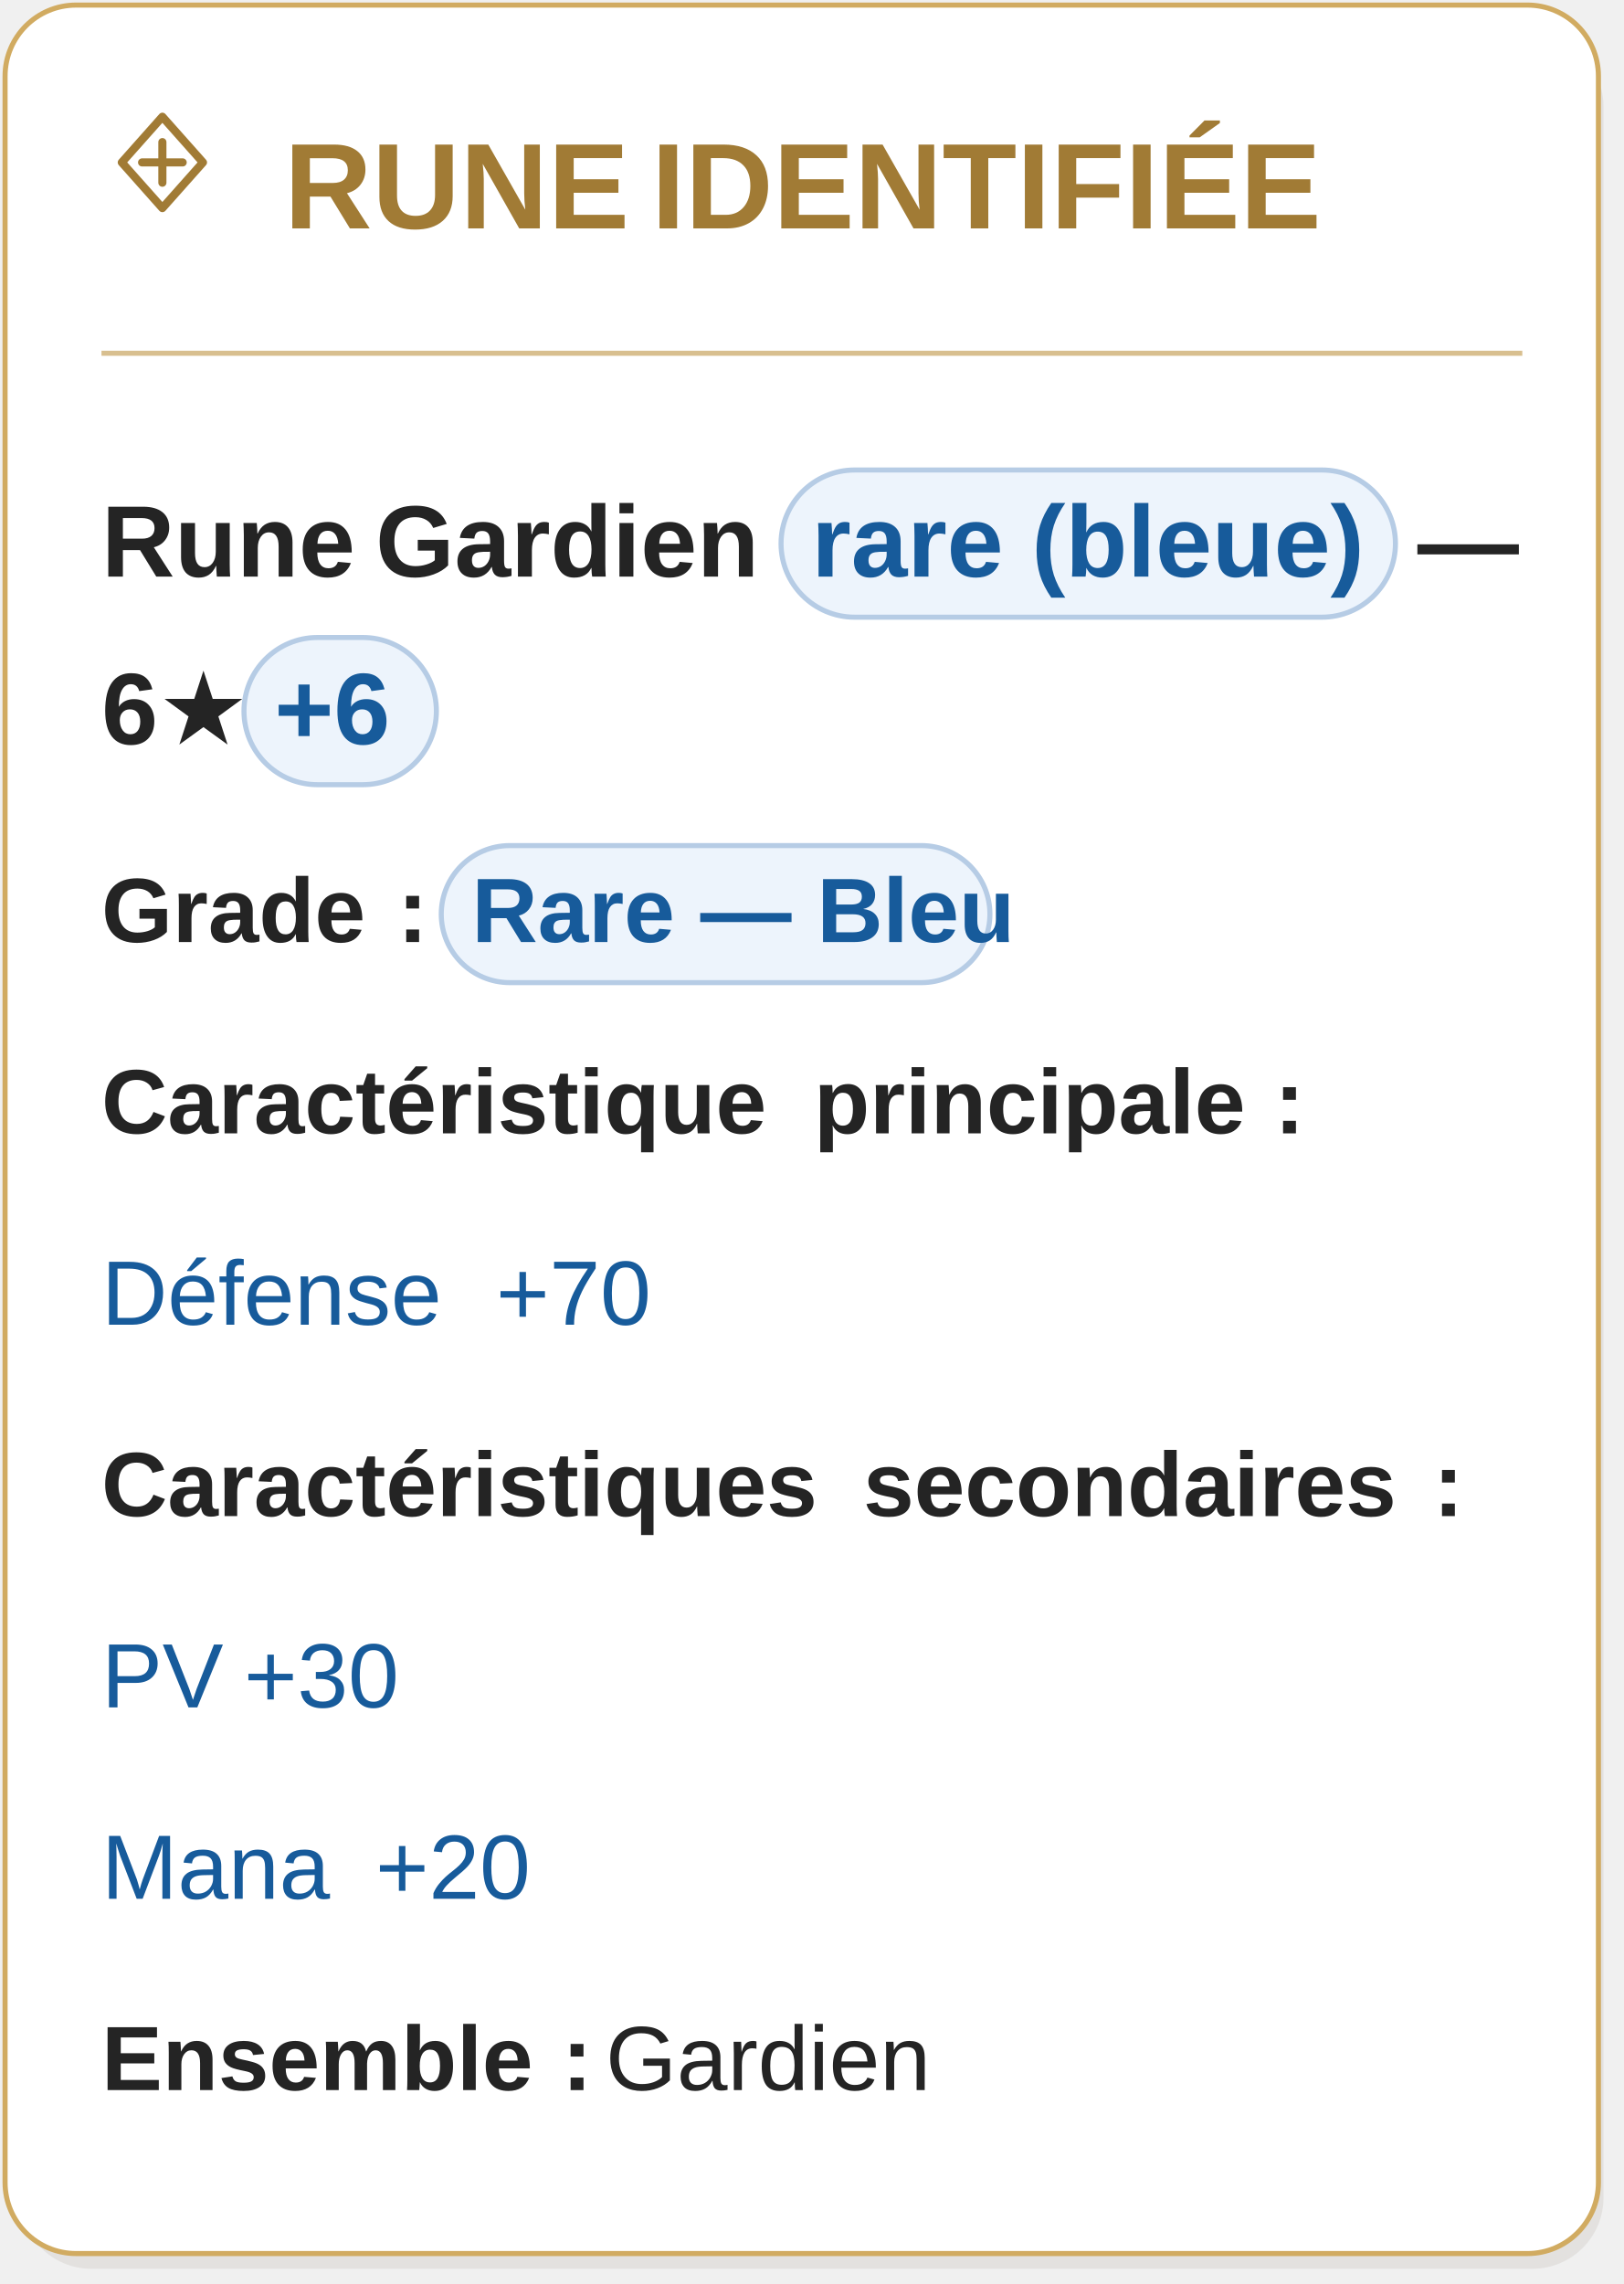
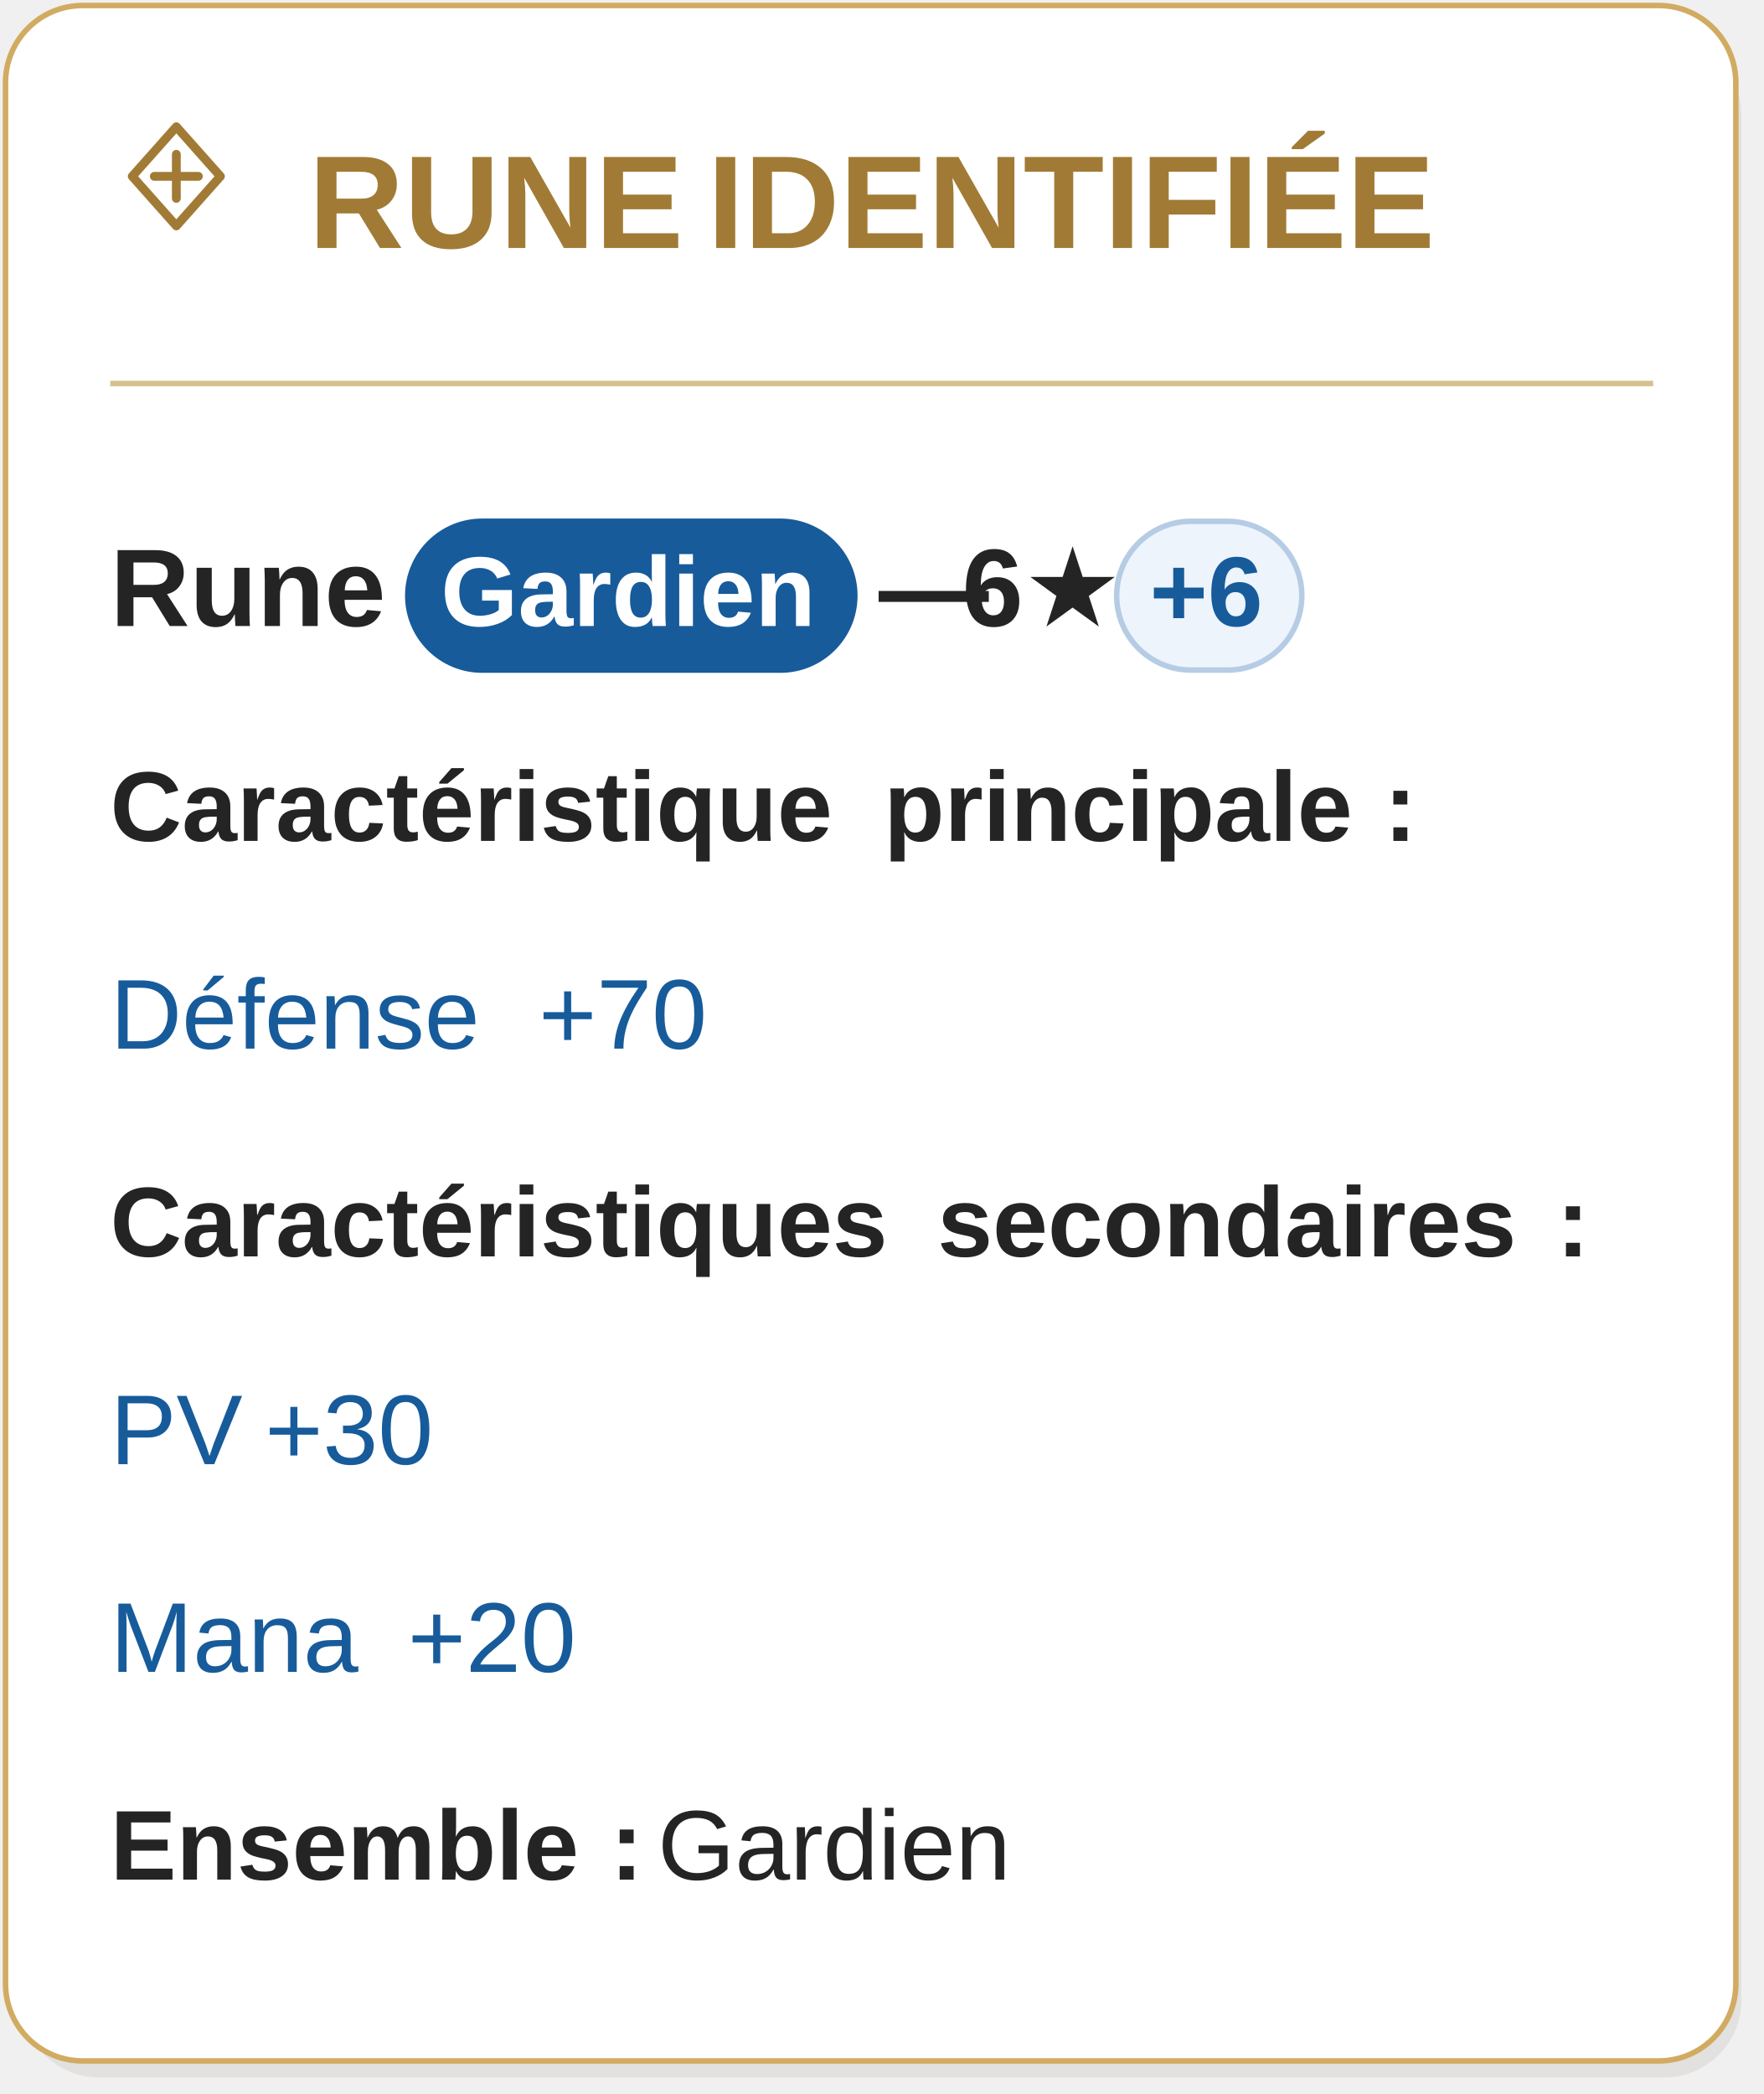
- <svg xmlns="http://www.w3.org/2000/svg" width="320" height="450" viewBox="0 0 320 450" font-family="Arial, sans-serif">
-   <rect x="4" y="7" width="312" height="440" rx="14" fill="#483615" opacity="0.08" />
-   <rect x="1" y="1" width="314" height="443" rx="14" fill="#FFFFFF" stroke="#D1AB61" />
+ <svg xmlns="http://www.w3.org/2000/svg" width="320" height="380" viewBox="0 0 320 380" font-family="Arial, sans-serif" role="img" aria-labelledby="fenetre-description">
+   <rect x="4" y="7" width="312" height="370" rx="14" fill="#483615" opacity="0.08" />
+   <rect x="1" y="1" width="314" height="373" rx="14" fill="#FFFFFF" stroke="#D1AB61" />
  <g transform="translate(20 20)" fill="none" stroke="#A17B35" stroke-width="1.6" stroke-linecap="round" stroke-linejoin="round">
    <path d="m12 3 8 9-8 9-8-9Z M8 12h8 M12 8v8" />
  </g>
  <text x="56.00" y="45.00" font-size="24" font-weight="700" fill="#A17B35" textLength="66.96" lengthAdjust="spacingAndGlyphs" xml:space="preserve">RUNE</text>
  <text x="122.96" y="45.00" font-size="24" font-weight="700" fill="#A17B35" textLength="5.40" lengthAdjust="spacingAndGlyphs" xml:space="preserve"> </text>
  <text x="128.36" y="45.00" font-size="24" font-weight="700" fill="#A17B35" textLength="130.68" lengthAdjust="spacingAndGlyphs" xml:space="preserve">IDENTIFIÉE</text>
  <path d="M20 69.6h280" stroke="#D8BF8F" />
  <text x="20.00" y="113.60" font-size="20" font-weight="700" fill="#242424" textLength="49.68" lengthAdjust="spacingAndGlyphs" xml:space="preserve">Rune</text>
  <text x="69.68" y="113.60" font-size="20" font-weight="700" fill="#242424" textLength="4.32" lengthAdjust="spacingAndGlyphs" xml:space="preserve"> </text>
-   <text x="74.00" y="113.60" font-size="20" font-weight="700" fill="#242424" textLength="75.60" lengthAdjust="spacingAndGlyphs" xml:space="preserve">Gardien</text>
-   <text x="149.60" y="113.60" font-size="20" font-weight="700" fill="#242424" textLength="4.32" lengthAdjust="spacingAndGlyphs" xml:space="preserve"> </text>
-   <rect x="153.92" y="92.60" width="121.08" height="29" rx="14.5" fill="#edf4fc" stroke="#b6cce5" />
-   <text x="159.92" y="113.60" font-size="20" font-weight="700" fill="#175b9b" textLength="109.08" lengthAdjust="spacingAndGlyphs" xml:space="preserve">rare (bleue)</text>
-   <text x="275.00" y="113.60" font-size="20" font-weight="700" fill="#242424" textLength="4.32" lengthAdjust="spacingAndGlyphs" xml:space="preserve"> </text>
-   <text x="279.32" y="113.60" font-size="20" font-weight="700" fill="#242424" textLength="10.80" lengthAdjust="spacingAndGlyphs" xml:space="preserve">—</text>
-   <text x="20.00" y="146.60" font-size="20" font-weight="700" fill="#242424" textLength="23.76" lengthAdjust="spacingAndGlyphs" xml:space="preserve">6★</text>
-   <text x="43.76" y="146.60" font-size="20" font-weight="700" fill="#242424" textLength="4.32" lengthAdjust="spacingAndGlyphs" xml:space="preserve"> </text>
-   <rect x="48.08" y="125.60" width="37.92" height="29" rx="14.5" fill="#edf4fc" stroke="#b6cce5" />
-   <text x="54.08" y="146.60" font-size="20" font-weight="700" fill="#175b9b" textLength="25.92" lengthAdjust="spacingAndGlyphs" xml:space="preserve">+6</text>
-   <text x="20.00" y="185.60" font-size="18" font-weight="700" fill="#242424" textLength="54.00" lengthAdjust="spacingAndGlyphs" xml:space="preserve">Grade</text>
-   <text x="74.00" y="185.60" font-size="18" font-weight="700" fill="#242424" textLength="4.32" lengthAdjust="spacingAndGlyphs" xml:space="preserve"> </text>
-   <text x="78.32" y="185.60" font-size="18" font-weight="700" fill="#242424" textLength="4.32" lengthAdjust="spacingAndGlyphs" xml:space="preserve">:</text>
-   <text x="82.64" y="185.60" font-size="18" font-weight="400" fill="#242424" textLength="4.32" lengthAdjust="spacingAndGlyphs" xml:space="preserve"> </text>
-   <rect x="86.96" y="166.60" width="108.12" height="27" rx="13.5" fill="#edf4fc" stroke="#b6cce5" />
-   <text x="92.96" y="185.60" font-size="18" font-weight="700" fill="#175b9b" textLength="96.12" lengthAdjust="spacingAndGlyphs" xml:space="preserve">Rare — Bleu</text>
-   <text x="20.00" y="223.30" font-size="18" font-weight="700" fill="#242424" textLength="136.08" lengthAdjust="spacingAndGlyphs" xml:space="preserve">Caractéristique</text>
-   <text x="156.08" y="223.30" font-size="18" font-weight="700" fill="#242424" textLength="4.32" lengthAdjust="spacingAndGlyphs" xml:space="preserve"> </text>
-   <text x="160.40" y="223.30" font-size="18" font-weight="700" fill="#242424" textLength="86.40" lengthAdjust="spacingAndGlyphs" xml:space="preserve">principale</text>
-   <text x="246.80" y="223.30" font-size="18" font-weight="700" fill="#242424" textLength="4.32" lengthAdjust="spacingAndGlyphs" xml:space="preserve"> </text>
-   <text x="251.12" y="223.30" font-size="18" font-weight="700" fill="#242424" textLength="4.32" lengthAdjust="spacingAndGlyphs" xml:space="preserve">:</text>
-   <text x="20.00" y="261.00" font-size="18" font-weight="400" fill="#175b9b" textLength="73.44" lengthAdjust="spacingAndGlyphs" xml:space="preserve">Défense</text>
-   <text x="93.44" y="261.00" font-size="18" font-weight="400" fill="#175b9b" textLength="4.32" lengthAdjust="spacingAndGlyphs" xml:space="preserve"> </text>
-   <text x="97.76" y="261.00" font-size="18" font-weight="400" fill="#175b9b" textLength="32.40" lengthAdjust="spacingAndGlyphs" xml:space="preserve">+70</text>
-   <text x="20.00" y="298.70" font-size="18" font-weight="700" fill="#242424" textLength="145.80" lengthAdjust="spacingAndGlyphs" xml:space="preserve">Caractéristiques</text>
-   <text x="165.80" y="298.70" font-size="18" font-weight="700" fill="#242424" textLength="4.32" lengthAdjust="spacingAndGlyphs" xml:space="preserve"> </text>
-   <text x="170.12" y="298.70" font-size="18" font-weight="700" fill="#242424" textLength="108.00" lengthAdjust="spacingAndGlyphs" xml:space="preserve">secondaires</text>
-   <text x="278.12" y="298.70" font-size="18" font-weight="700" fill="#242424" textLength="4.32" lengthAdjust="spacingAndGlyphs" xml:space="preserve"> </text>
-   <text x="282.44" y="298.70" font-size="18" font-weight="700" fill="#242424" textLength="4.32" lengthAdjust="spacingAndGlyphs" xml:space="preserve">:</text>
-   <text x="20.00" y="336.40" font-size="18" font-weight="400" fill="#175b9b" textLength="23.76" lengthAdjust="spacingAndGlyphs" xml:space="preserve">PV</text>
-   <text x="43.76" y="336.40" font-size="18" font-weight="400" fill="#175b9b" textLength="4.32" lengthAdjust="spacingAndGlyphs" xml:space="preserve"> </text>
-   <text x="48.08" y="336.40" font-size="18" font-weight="400" fill="#175b9b" textLength="32.40" lengthAdjust="spacingAndGlyphs" xml:space="preserve">+30</text>
-   <text x="20.00" y="374.10" font-size="18" font-weight="400" fill="#175b9b" textLength="49.68" lengthAdjust="spacingAndGlyphs" xml:space="preserve">Mana</text>
-   <text x="69.68" y="374.10" font-size="18" font-weight="400" fill="#175b9b" textLength="4.32" lengthAdjust="spacingAndGlyphs" xml:space="preserve"> </text>
-   <text x="74.00" y="374.10" font-size="18" font-weight="400" fill="#175b9b" textLength="32.40" lengthAdjust="spacingAndGlyphs" xml:space="preserve">+20</text>
-   <text x="20.00" y="411.80" font-size="18" font-weight="700" fill="#242424" textLength="86.40" lengthAdjust="spacingAndGlyphs" xml:space="preserve">Ensemble</text>
-   <text x="106.40" y="411.80" font-size="18" font-weight="700" fill="#242424" textLength="4.32" lengthAdjust="spacingAndGlyphs" xml:space="preserve"> </text>
-   <text x="110.72" y="411.80" font-size="18" font-weight="700" fill="#242424" textLength="4.32" lengthAdjust="spacingAndGlyphs" xml:space="preserve">:</text>
-   <text x="115.04" y="411.80" font-size="18" font-weight="400" fill="#242424" textLength="4.32" lengthAdjust="spacingAndGlyphs" xml:space="preserve"> </text>
-   <text x="119.36" y="411.80" font-size="18" font-weight="400" fill="#242424" textLength="69.12" lengthAdjust="spacingAndGlyphs" xml:space="preserve">Gardien</text>
+   <rect x="74.00" y="94.60" width="81.12" height="27" rx="13.5" fill="#175b9b" stroke="#175b9b" />
+   <text x="80.00" y="113.60" font-size="18" font-weight="700" fill="#FFFFFF" textLength="69.12" lengthAdjust="spacingAndGlyphs" xml:space="preserve">Gardien</text>
+   <text x="155.12" y="113.60" font-size="20" font-weight="700" fill="#242424" textLength="4.32" lengthAdjust="spacingAndGlyphs" xml:space="preserve"> </text>
+   <text x="159.44" y="113.60" font-size="20" font-weight="700" fill="#242424" textLength="10.80" lengthAdjust="spacingAndGlyphs" xml:space="preserve">—</text>
+   <text x="170.24" y="113.60" font-size="20" font-weight="700" fill="#242424" textLength="4.32" lengthAdjust="spacingAndGlyphs" xml:space="preserve"> </text>
+   <text x="174.56" y="113.60" font-size="20" font-weight="700" fill="#242424" textLength="23.76" lengthAdjust="spacingAndGlyphs" xml:space="preserve">6★</text>
+   <text x="198.32" y="113.60" font-size="20" font-weight="700" fill="#242424" textLength="4.32" lengthAdjust="spacingAndGlyphs" xml:space="preserve"> </text>
+   <rect x="202.64" y="94.60" width="33.60" height="27" rx="13.5" fill="#edf4fc" stroke="#b6cce5" />
+   <text x="208.64" y="113.60" font-size="18" font-weight="700" fill="#175b9b" textLength="21.60" lengthAdjust="spacingAndGlyphs" xml:space="preserve">+6</text>
+   <text x="20.00" y="152.60" font-size="18" font-weight="700" fill="#242424" textLength="136.08" lengthAdjust="spacingAndGlyphs" xml:space="preserve">Caractéristique</text>
+   <text x="156.08" y="152.60" font-size="18" font-weight="700" fill="#242424" textLength="4.32" lengthAdjust="spacingAndGlyphs" xml:space="preserve"> </text>
+   <text x="160.40" y="152.60" font-size="18" font-weight="700" fill="#242424" textLength="86.40" lengthAdjust="spacingAndGlyphs" xml:space="preserve">principale</text>
+   <text x="246.80" y="152.60" font-size="18" font-weight="700" fill="#242424" textLength="4.32" lengthAdjust="spacingAndGlyphs" xml:space="preserve"> </text>
+   <text x="251.12" y="152.60" font-size="18" font-weight="700" fill="#242424" textLength="4.32" lengthAdjust="spacingAndGlyphs" xml:space="preserve">:</text>
+   <text x="20.00" y="190.30" font-size="18" font-weight="400" fill="#175b9b" textLength="73.44" lengthAdjust="spacingAndGlyphs" xml:space="preserve">Défense</text>
+   <text x="93.44" y="190.30" font-size="18" font-weight="400" fill="#175b9b" textLength="4.32" lengthAdjust="spacingAndGlyphs" xml:space="preserve"> </text>
+   <text x="97.76" y="190.30" font-size="18" font-weight="400" fill="#175b9b" textLength="32.40" lengthAdjust="spacingAndGlyphs" xml:space="preserve">+70</text>
+   <text x="20.00" y="228.00" font-size="18" font-weight="700" fill="#242424" textLength="145.80" lengthAdjust="spacingAndGlyphs" xml:space="preserve">Caractéristiques</text>
+   <text x="165.80" y="228.00" font-size="18" font-weight="700" fill="#242424" textLength="4.32" lengthAdjust="spacingAndGlyphs" xml:space="preserve"> </text>
+   <text x="170.12" y="228.00" font-size="18" font-weight="700" fill="#242424" textLength="108.00" lengthAdjust="spacingAndGlyphs" xml:space="preserve">secondaires</text>
+   <text x="278.12" y="228.00" font-size="18" font-weight="700" fill="#242424" textLength="4.32" lengthAdjust="spacingAndGlyphs" xml:space="preserve"> </text>
+   <text x="282.44" y="228.00" font-size="18" font-weight="700" fill="#242424" textLength="4.32" lengthAdjust="spacingAndGlyphs" xml:space="preserve">:</text>
+   <text x="20.00" y="265.70" font-size="18" font-weight="400" fill="#175b9b" textLength="23.76" lengthAdjust="spacingAndGlyphs" xml:space="preserve">PV</text>
+   <text x="43.76" y="265.70" font-size="18" font-weight="400" fill="#175b9b" textLength="4.32" lengthAdjust="spacingAndGlyphs" xml:space="preserve"> </text>
+   <text x="48.08" y="265.70" font-size="18" font-weight="400" fill="#175b9b" textLength="32.40" lengthAdjust="spacingAndGlyphs" xml:space="preserve">+30</text>
+   <text x="20.00" y="303.40" font-size="18" font-weight="400" fill="#175b9b" textLength="49.68" lengthAdjust="spacingAndGlyphs" xml:space="preserve">Mana</text>
+   <text x="69.68" y="303.40" font-size="18" font-weight="400" fill="#175b9b" textLength="4.32" lengthAdjust="spacingAndGlyphs" xml:space="preserve"> </text>
+   <text x="74.00" y="303.40" font-size="18" font-weight="400" fill="#175b9b" textLength="32.40" lengthAdjust="spacingAndGlyphs" xml:space="preserve">+20</text>
+   <text x="20.00" y="341.10" font-size="18" font-weight="700" fill="#242424" textLength="86.40" lengthAdjust="spacingAndGlyphs" xml:space="preserve">Ensemble</text>
+   <text x="106.40" y="341.10" font-size="18" font-weight="700" fill="#242424" textLength="4.32" lengthAdjust="spacingAndGlyphs" xml:space="preserve"> </text>
+   <text x="110.72" y="341.10" font-size="18" font-weight="700" fill="#242424" textLength="4.32" lengthAdjust="spacingAndGlyphs" xml:space="preserve">:</text>
+   <text x="115.04" y="341.10" font-size="18" font-weight="400" fill="#242424" textLength="4.32" lengthAdjust="spacingAndGlyphs" xml:space="preserve"> </text>
+   <text x="119.36" y="341.10" font-size="18" font-weight="400" fill="#242424" textLength="69.12" lengthAdjust="spacingAndGlyphs" xml:space="preserve">Gardien</text>
</svg>
